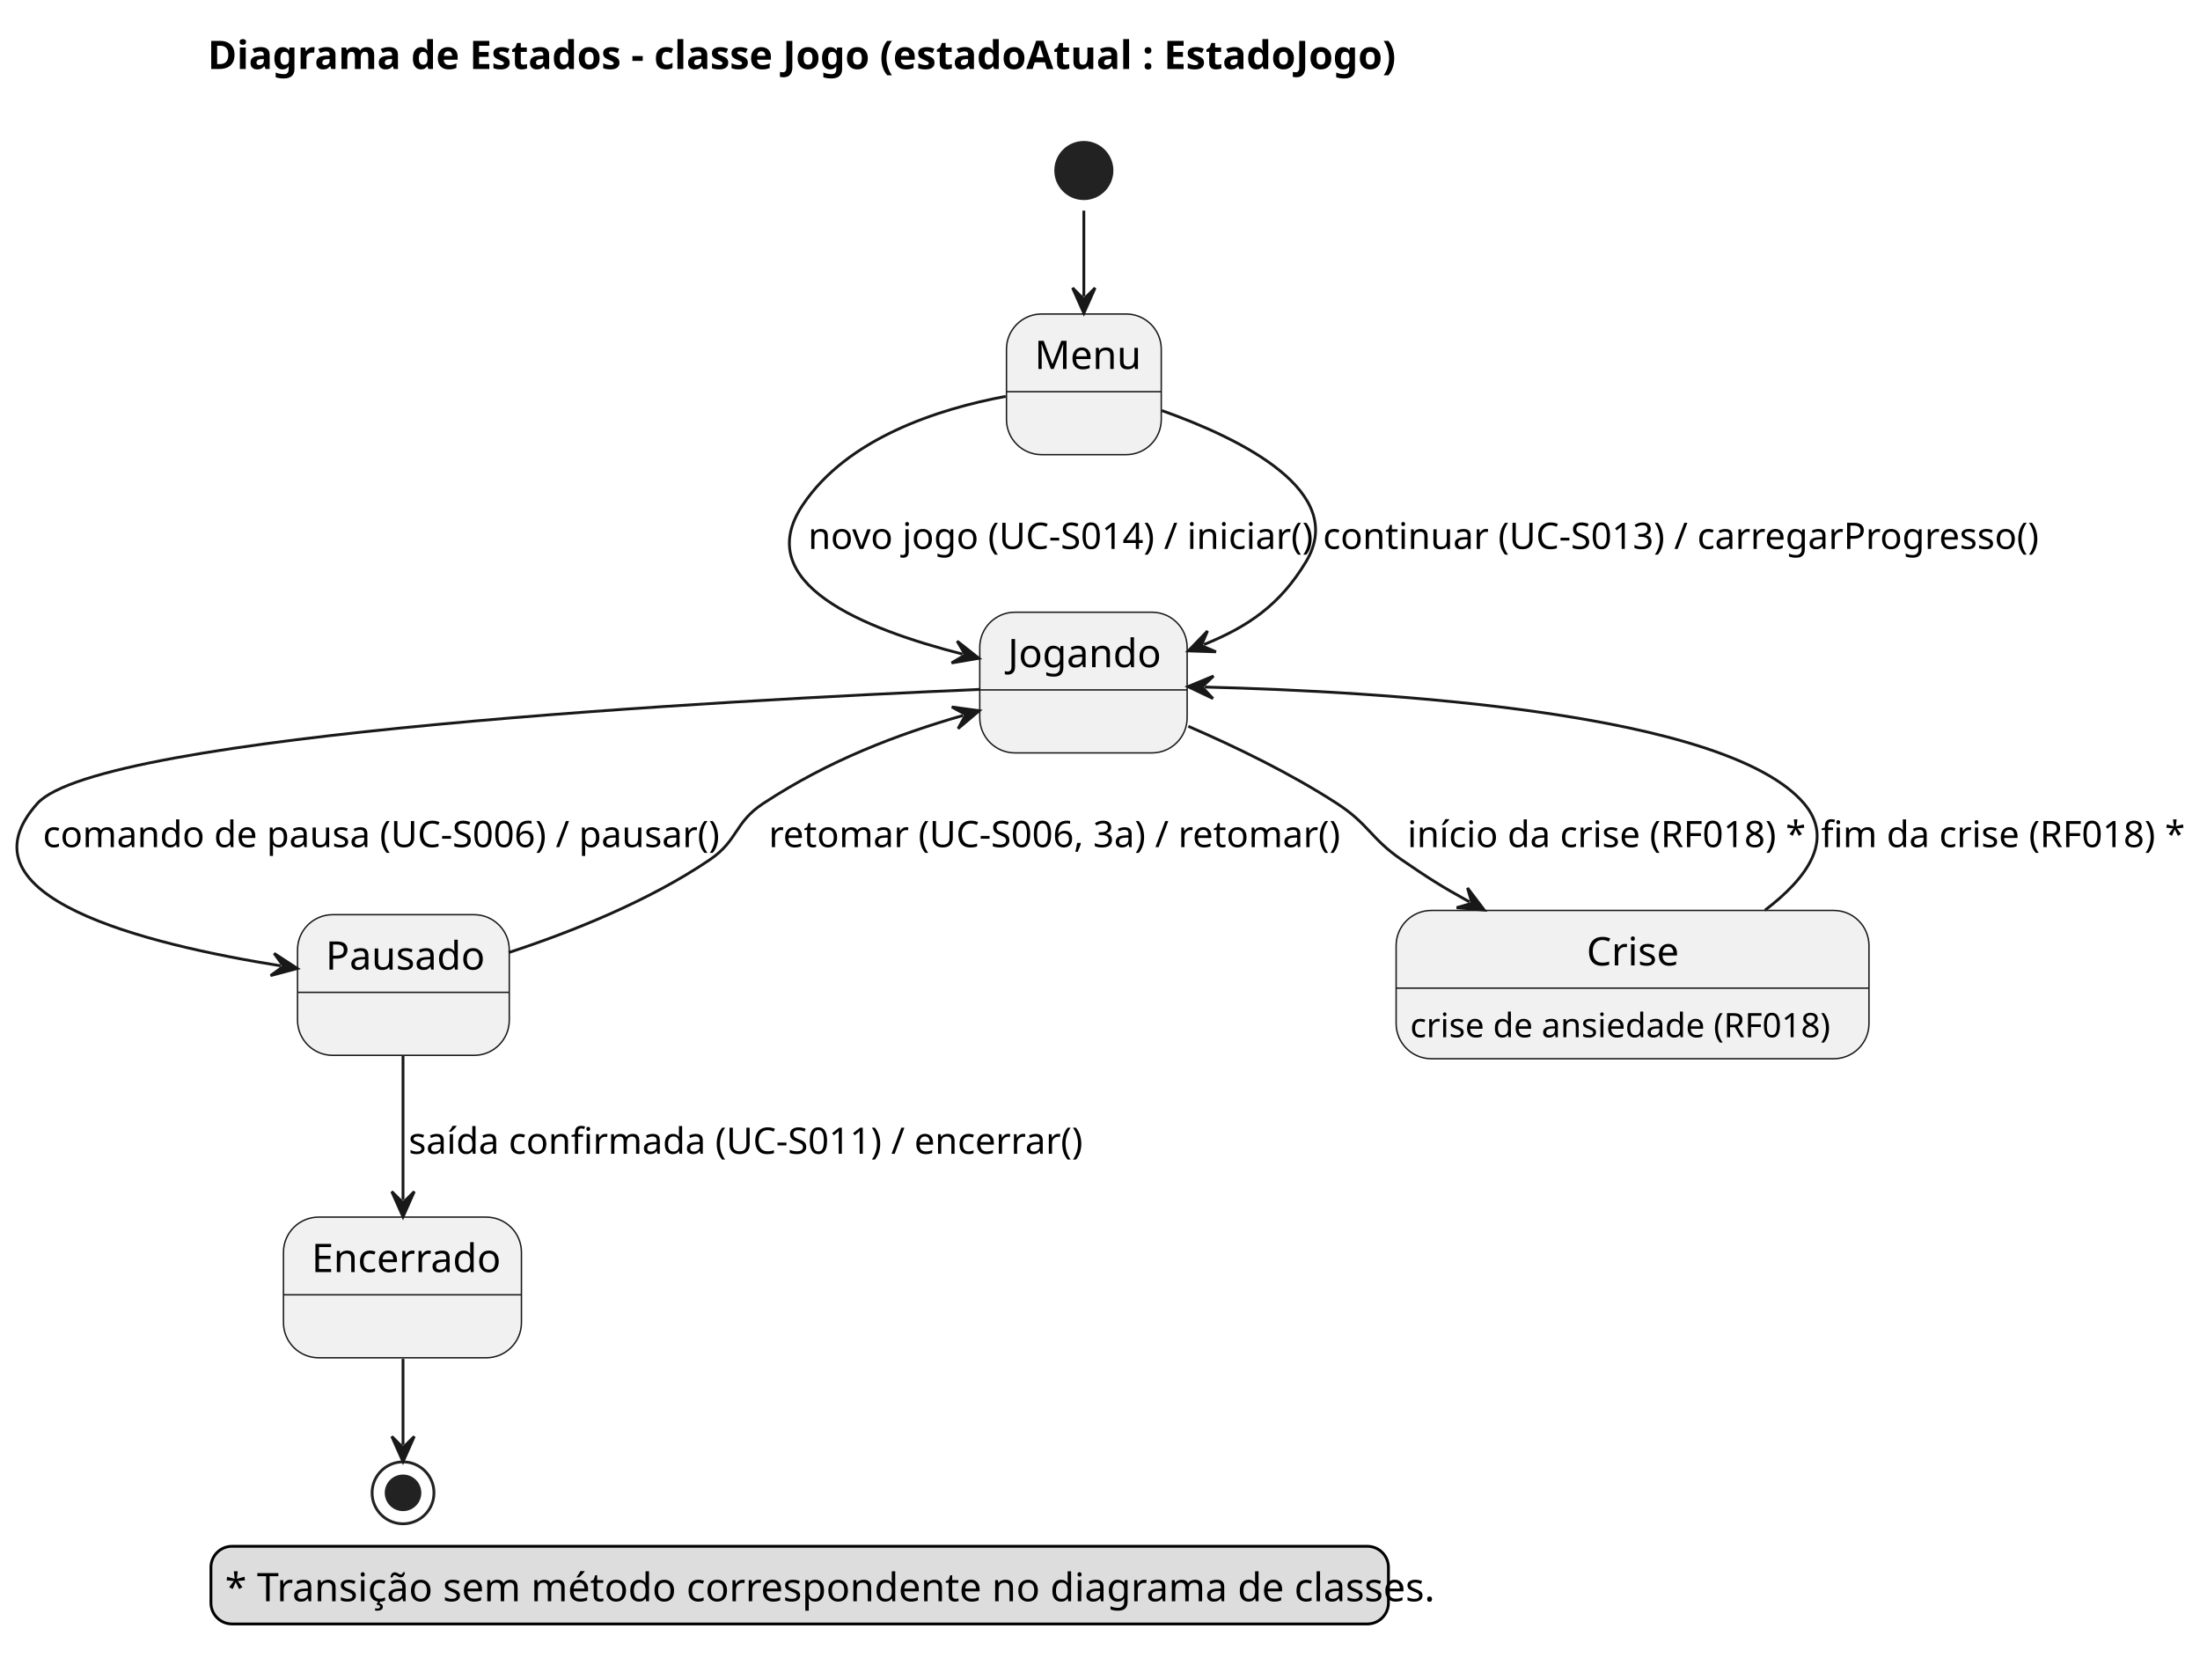
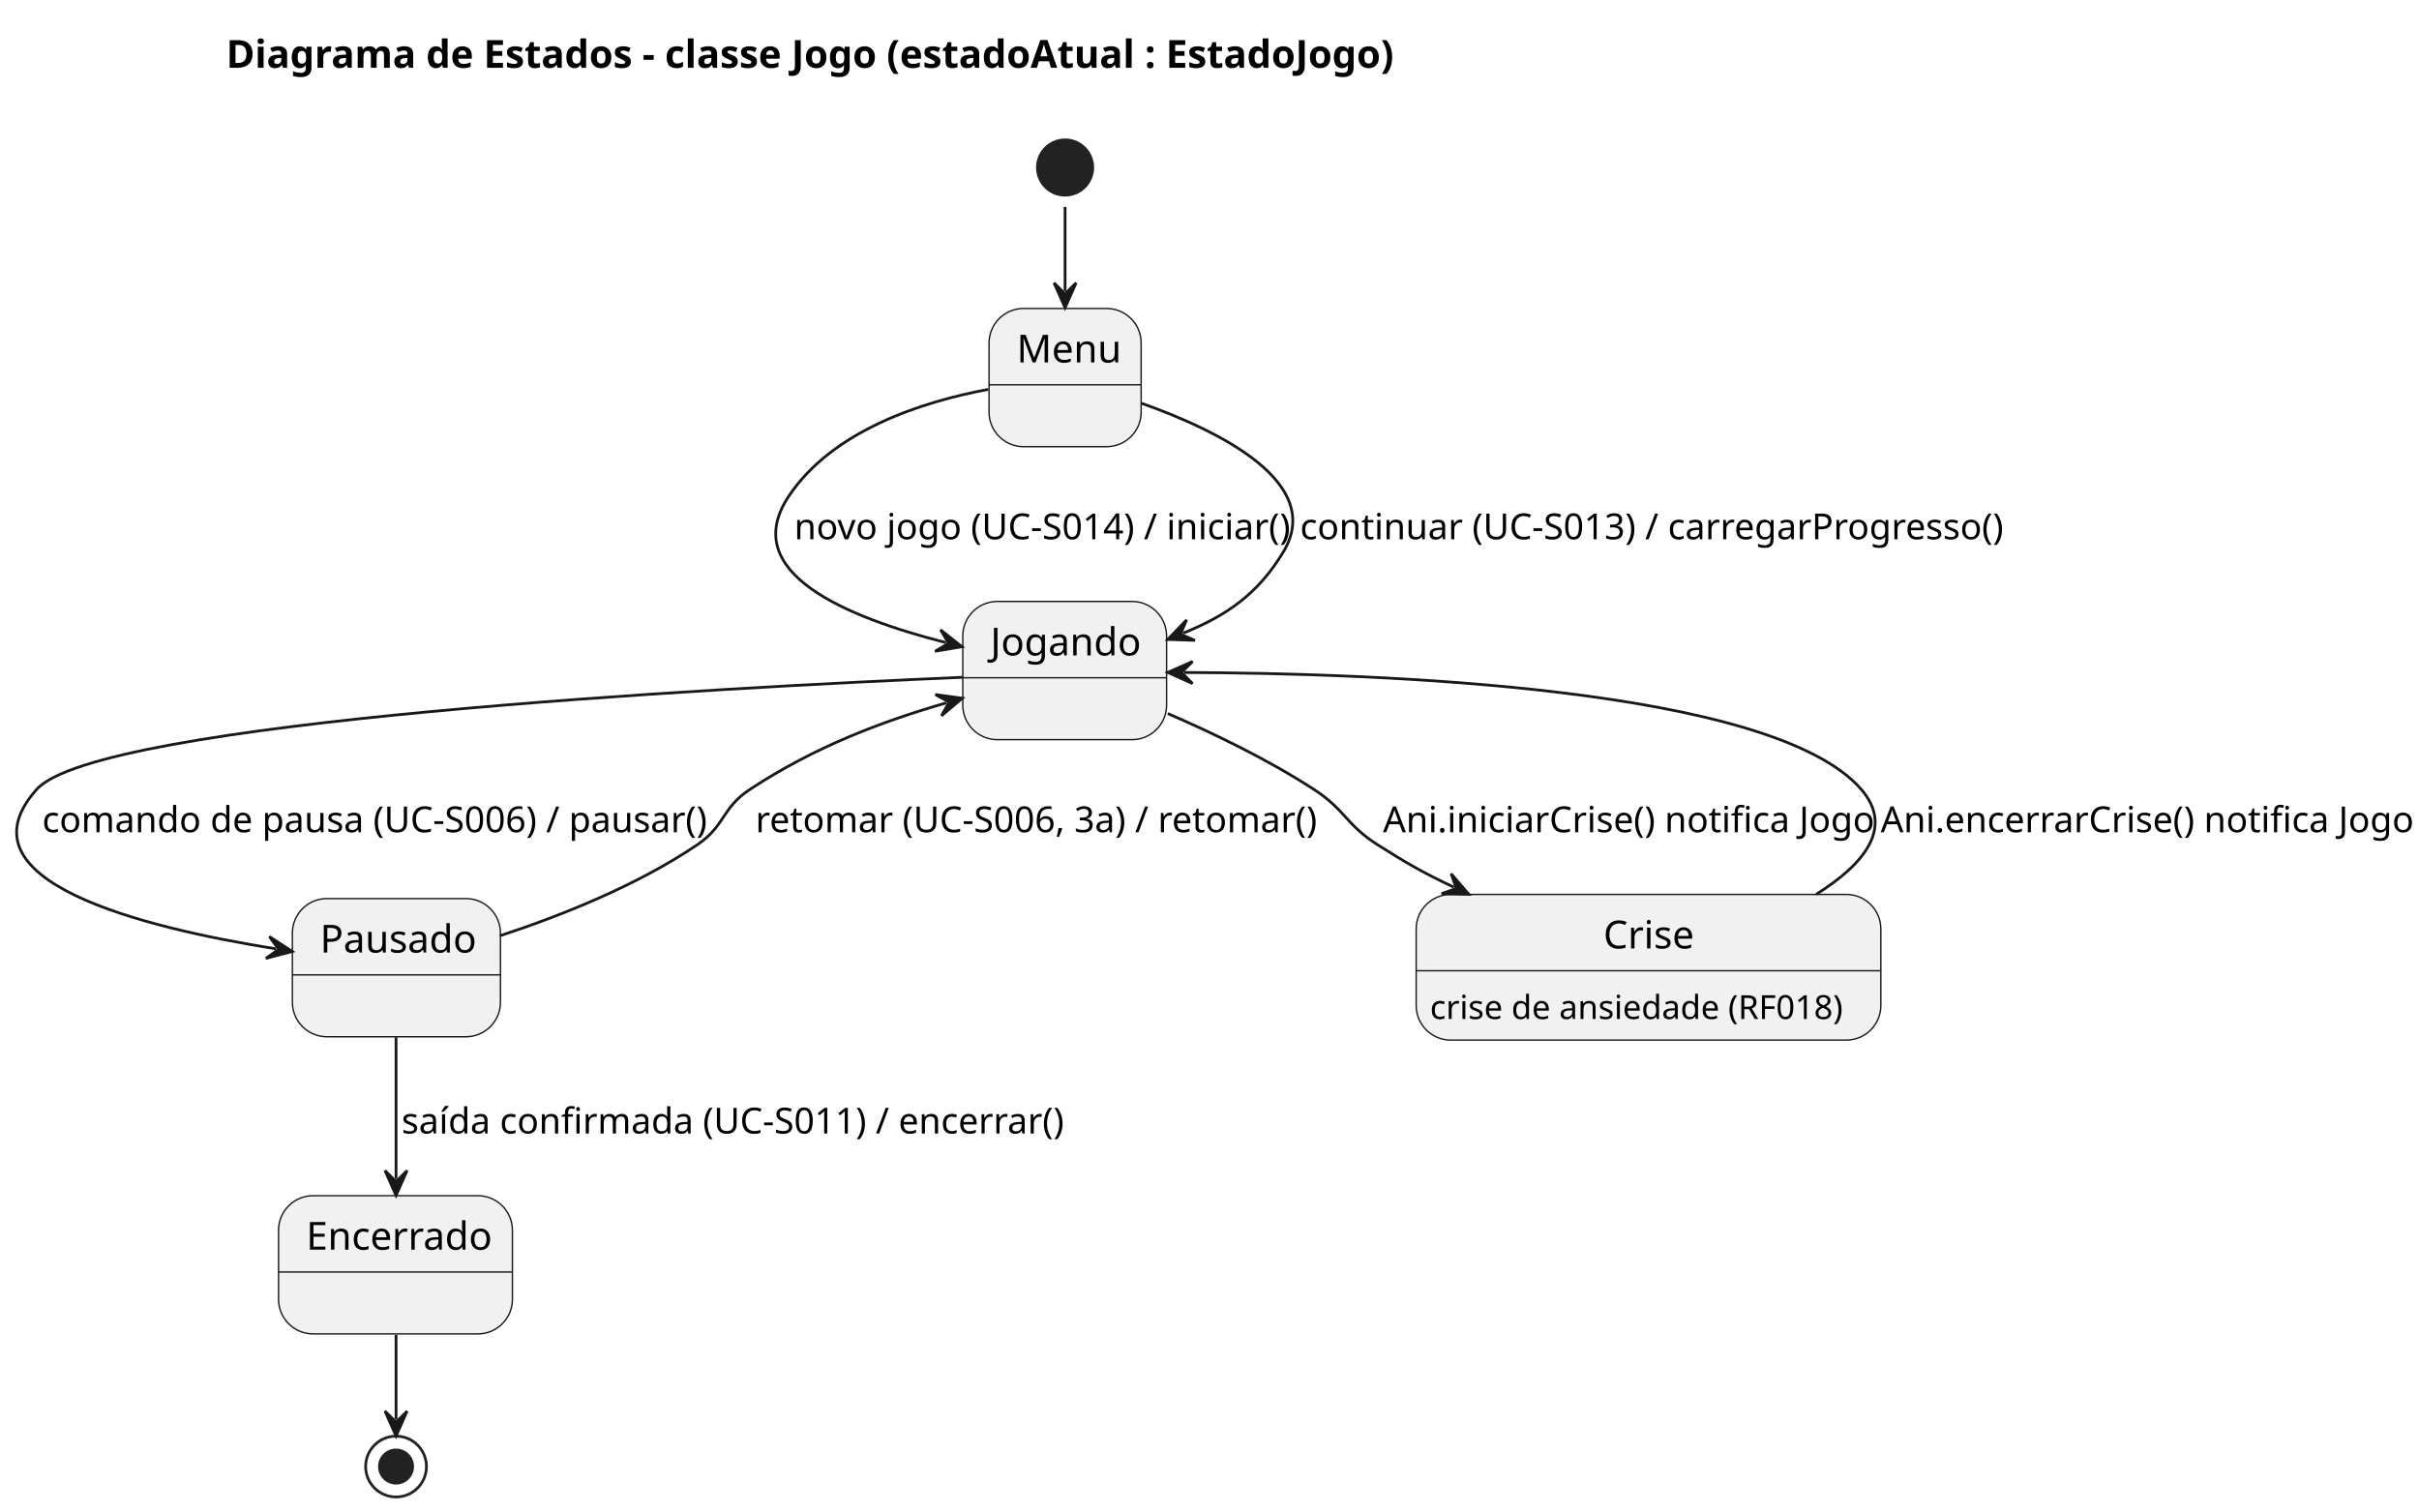
- <svg xmlns="http://www.w3.org/2000/svg" contentStyleType="text/css" data-diagram-type="STATE" height="597px" preserveAspectRatio="none" style="width:782px;height:597px;background:#FFFFFF;" version="1.1" viewBox="0 0 782 597" width="782px" zoomAndPan="magnify">
+ <svg xmlns="http://www.w3.org/2000/svg" contentStyleType="text/css" data-diagram-type="STATE" height="547px" preserveAspectRatio="none" style="width:875px;height:547px;background:#FFFFFF;" version="1.1" viewBox="0 0 875 547" width="875px" zoomAndPan="magnify">
  <defs />
  <g>
-     <text fill="#000000" font-family="sans-serif" font-size="14" font-weight="bold" lengthAdjust="spacing" textLength="420.875" x="73.812" y="24.533">Diagrama de Estados - classe Jogo (estadoAtual : EstadoJogo)</text>
+     <text fill="#000000" font-family="sans-serif" font-size="14" font-weight="bold" lengthAdjust="spacing" textLength="420.875" x="81.812" y="24.533">Diagrama de Estados - classe Jogo (estadoAtual : EstadoJogo)</text>
    <g id="Menu">
      <rect fill="#F1F1F1" height="50" rx="12.5" ry="12.5" style="stroke:#181818;stroke-width:0.5;" width="55.02" x="357.758" y="111.609" />
      <line style="stroke:#181818;stroke-width:0.5;" x1="357.758" x2="412.778" y1="139.219" y2="139.219" />
      <text fill="#000000" font-family="sans-serif" font-size="14" lengthAdjust="spacing" textLength="35.02" x="367.758" y="131.143">Menu</text>
    </g>
    <g id="Jogando">
      <rect fill="#F1F1F1" height="50" rx="12.5" ry="12.5" style="stroke:#181818;stroke-width:0.5;" width="73.717" x="348.258" y="217.609" />
      <line style="stroke:#181818;stroke-width:0.5;" x1="348.258" x2="421.974" y1="245.219" y2="245.219" />
      <text fill="#000000" font-family="sans-serif" font-size="14" lengthAdjust="spacing" textLength="53.717" x="358.258" y="237.143">Jogando</text>
    </g>
    <g id="Pausado">
      <rect fill="#F1F1F1" height="50" rx="12.5" ry="12.5" style="stroke:#181818;stroke-width:0.5;" width="75.269" x="105.758" y="325.109" />
      <line style="stroke:#181818;stroke-width:0.5;" x1="105.758" x2="181.026" y1="352.719" y2="352.719" />
      <text fill="#000000" font-family="sans-serif" font-size="14" lengthAdjust="spacing" textLength="55.269" x="115.758" y="344.643">Pausado</text>
    </g>
    <g id="Crise">
-       <rect fill="#F1F1F1" height="52.703" rx="12.5" ry="12.5" style="stroke:#181818;stroke-width:0.5;" width="168.078" x="496.258" y="323.609" />
-       <line style="stroke:#181818;stroke-width:0.5;" x1="496.258" x2="664.336" y1="351.219" y2="351.219" />
-       <text fill="#000000" font-family="sans-serif" font-size="14" lengthAdjust="spacing" textLength="32.669" x="563.962" y="343.143">Crise</text>
-       <text fill="#000000" font-family="sans-serif" font-size="12" lengthAdjust="spacing" textLength="148.078" x="501.258" y="368.676">crise de ansiedade (RF018)</text>
+       <rect fill="#F1F1F1" height="52.703" rx="12.5" ry="12.5" style="stroke:#181818;stroke-width:0.5;" width="168.078" x="512.258" y="323.609" />
+       <line style="stroke:#181818;stroke-width:0.5;" x1="512.258" x2="680.336" y1="351.219" y2="351.219" />
+       <text fill="#000000" font-family="sans-serif" font-size="14" lengthAdjust="spacing" textLength="32.669" x="579.962" y="343.143">Crise</text>
+       <text fill="#000000" font-family="sans-serif" font-size="12" lengthAdjust="spacing" textLength="148.078" x="517.258" y="368.676">crise de ansiedade (RF018)</text>
    </g>
    <g id="Encerrado">
      <rect fill="#F1F1F1" height="50" rx="12.5" ry="12.5" style="stroke:#181818;stroke-width:0.5;" width="84.593" x="100.758" y="432.609" />
      <line style="stroke:#181818;stroke-width:0.5;" x1="100.758" x2="185.35" y1="460.219" y2="460.219" />
      <text fill="#000000" font-family="sans-serif" font-size="14" lengthAdjust="spacing" textLength="64.593" x="110.758" y="452.143">Encerrado</text>
    </g>
    <ellipse cx="385.258" cy="60.609" fill="#222222" rx="10" ry="10" style="stroke:#222222;stroke-width:1;" />
    <ellipse cx="143.258" cy="530.609" fill="none" rx="11" ry="11" style="stroke:#222222;stroke-width:1;" />
    <ellipse cx="143.258" cy="530.609" fill="#222222" rx="6" ry="6" style="stroke:#222222;stroke-width:1;" />
    <g class="link" data-entity-1="*start*" data-entity-2="Menu" data-uid="lnk3" id="link_*start*_Menu">
      <polygon fill="#181818" points="385.258,111.334,389.258,102.334,385.258,106.334,381.258,102.334,385.258,111.334" style="stroke:#181818;stroke-width:1;" />
      <path d="M385.258,74.859 C385.258,84.589 385.258,92.993 385.258,105.334" fill="none" style="stroke:#181818;stroke-width:1;" />
    </g>
    <g class="link" data-entity-1="Menu" data-entity-2="Jogando" data-uid="lnk4" id="link_Menu_Jogando">
      <polygon fill="#181818" points="347.957,233.986,340.229,227.881,343.113,232.747,338.247,235.631,347.957,233.986" style="stroke:#181818;stroke-width:1;" />
      <path d="M357.464,140.883 C333.809,145.299 301.205,155.615 285.258,179.609 C266.827,207.34 306.595,223.406 342.145,232.499" fill="none" style="stroke:#181818;stroke-width:1;" />
      <text fill="#000000" font-family="sans-serif" font-size="13" lengthAdjust="spacing" textLength="175.564" x="287.258" y="195.105">novo jogo (UC-S014) / iniciar()</text>
    </g>
    <g class="link" data-entity-1="Menu" data-entity-2="Jogando" data-uid="lnk5" id="link_Menu_Jogando">
      <polygon fill="#181818" points="422.381,231.356,432.225,231.682,427.015,229.477,429.219,224.268,422.381,231.356" style="stroke:#181818;stroke-width:1;" />
      <path d="M412.956,145.921 C441.294,155.985 479.209,174.727 464.258,199.609 C455.057,214.921 443.741,222.697 427.942,229.102" fill="none" style="stroke:#181818;stroke-width:1;" />
      <text fill="#000000" font-family="sans-serif" font-size="13" lengthAdjust="spacing" textLength="246.365" x="470.258" y="195.105">continuar (UC-S013) / carregarProgresso()</text>
    </g>
    <g class="link" data-entity-1="Jogando" data-entity-2="Pausado" data-uid="lnk6" id="link_Jogando_Pausado">
      <polygon fill="#181818" points="105.704,344.237,97.449,338.865,100.767,343.447,96.185,346.764,105.704,344.237" style="stroke:#181818;stroke-width:1;" />
      <path d="M348.181,245.044 C258.453,248.897 35.342,260.891 13.258,285.609 C-16.447,318.857 51.613,335.579 99.779,343.289" fill="none" style="stroke:#181818;stroke-width:1;" />
      <text fill="#000000" font-family="sans-serif" font-size="13" lengthAdjust="spacing" textLength="235.561" x="15.258" y="301.104">comando de pausa (UC-S006) / pausar()</text>
    </g>
    <g class="link" data-entity-1="Pausado" data-entity-2="Jogando" data-uid="lnk7" id="link_Pausado_Jogando">
      <polygon fill="#181818" points="348.087,252.624,338.33,251.285,343.284,254.014,340.555,258.969,348.087,252.624" style="stroke:#181818;stroke-width:1;" />
      <path d="M180.797,338.581 C202.776,331.365 230.412,320.407 252.258,305.609 C262.409,298.733 261.016,292.349 271.258,285.609 C294.78,270.131 319.007,261.043 342.324,254.292" fill="none" style="stroke:#181818;stroke-width:1;" />
      <text fill="#000000" font-family="sans-serif" font-size="13" lengthAdjust="spacing" textLength="196.492" x="273.258" y="301.104">retomar (UC-S006, 3a) / retomar()</text>
    </g>
    <g class="link" data-entity-1="Jogando" data-entity-2="Crise" data-uid="lnk8" id="link_Jogando_Crise">
-       <polygon fill="#181818" points="527.591,323.462,521.636,315.618,523.211,321.051,517.777,322.626,527.591,323.462" style="stroke:#181818;stroke-width:1;" />
-       <path d="M422.397,258.156 C439.125,265.4 458.775,274.9 475.258,285.609 C486.617,292.99 487.091,297.941 498.258,305.609 C507.424,311.904 512.35,315.072 522.335,320.569" fill="none" style="stroke:#181818;stroke-width:1;" />
-       <text fill="#000000" font-family="sans-serif" font-size="13" lengthAdjust="spacing" textLength="139.439" x="500.258" y="301.104">início da crise (RF018) *</text>
+       <polygon fill="#181818" points="531.309,323.57,524.89,316.1,526.791,321.428,521.463,323.329,531.309,323.57" style="stroke:#181818;stroke-width:1;" />
+       <path d="M422.397,258.156 C439.125,265.4 458.775,274.9 475.258,285.609 C486.617,292.99 486.829,298.336 498.258,305.609 C508.544,312.156 514.561,315.629 525.888,320.999" fill="none" style="stroke:#181818;stroke-width:1;" />
+       <text fill="#000000" font-family="sans-serif" font-size="13" lengthAdjust="spacing" textLength="171.952" x="500.258" y="301.104">Ani.iniciarCrise() notifica Jogo</text>
    </g>
    <g class="link" data-entity-1="Crise" data-entity-2="Jogando" data-uid="lnk9" id="link_Crise_Jogando">
-       <polygon fill="#181818" points="422.261,244.048,431.156,248.276,427.259,244.175,431.36,240.279,422.261,244.048" style="stroke:#181818;stroke-width:1;" />
-       <path d="M627.37,323.519 C642.233,312.199 652.242,298.543 641.258,285.609 C613.596,253.04 492.294,245.83 428.259,244.201" fill="none" style="stroke:#181818;stroke-width:1;" />
-       <text fill="#000000" font-family="sans-serif" font-size="13" lengthAdjust="spacing" textLength="126.42" x="647.258" y="301.104">fim da crise (RF018) *</text>
+       <polygon fill="#181818" points="422.384,243.284,431.369,247.317,427.384,243.303,431.398,239.317,422.384,243.284" style="stroke:#181818;stroke-width:1;" />
+       <path d="M656.96,323.564 C674.135,312.777 685.271,299.502 673.258,285.609 C641.24,248.583 498.72,243.567 428.384,243.306" fill="none" style="stroke:#181818;stroke-width:1;" />
+       <text fill="#000000" font-family="sans-serif" font-size="13" lengthAdjust="spacing" textLength="186.405" x="680.258" y="301.104">Ani.encerrarCrise() notifica Jogo</text>
    </g>
    <g class="link" data-entity-1="Pausado" data-entity-2="Encerrado" data-uid="lnk10" id="link_Pausado_Encerrado">
      <polygon fill="#181818" points="143.258,432.518,147.258,423.518,143.258,427.518,139.258,423.518,143.258,432.518" style="stroke:#181818;stroke-width:1;" />
      <path d="M143.258,375.313 C143.258,392.469 143.258,409.388 143.258,426.518" fill="none" style="stroke:#181818;stroke-width:1;" />
      <text fill="#000000" font-family="sans-serif" font-size="13" lengthAdjust="spacing" textLength="233.359" x="145.258" y="410.104">saída confirmada (UC-S011) / encerrar()</text>
    </g>
    <g class="link" data-entity-1="Encerrado" data-entity-2="*end*" data-uid="lnk12" id="link_Encerrado_*end*">
      <polygon fill="#181818" points="143.258,519.557,147.258,510.557,143.258,514.557,139.258,510.557,143.258,519.557" style="stroke:#181818;stroke-width:1;" />
      <path d="M143.258,482.985 C143.258,495.387 143.258,503.851 143.258,513.557" fill="none" style="stroke:#181818;stroke-width:1;" />
    </g>
-     <rect fill="#DDDDDD" height="27.609" rx="7.5" ry="7.5" style="stroke:#000000;stroke-width:1;" width="418.55" x="74.975" y="549.609" />
-     <text fill="#000000" font-family="sans-serif" font-size="14" lengthAdjust="spacing" textLength="408.55" x="79.975" y="569.143">* Transição sem método correspondente no diagrama de classes.</text>
  </g>
</svg>
